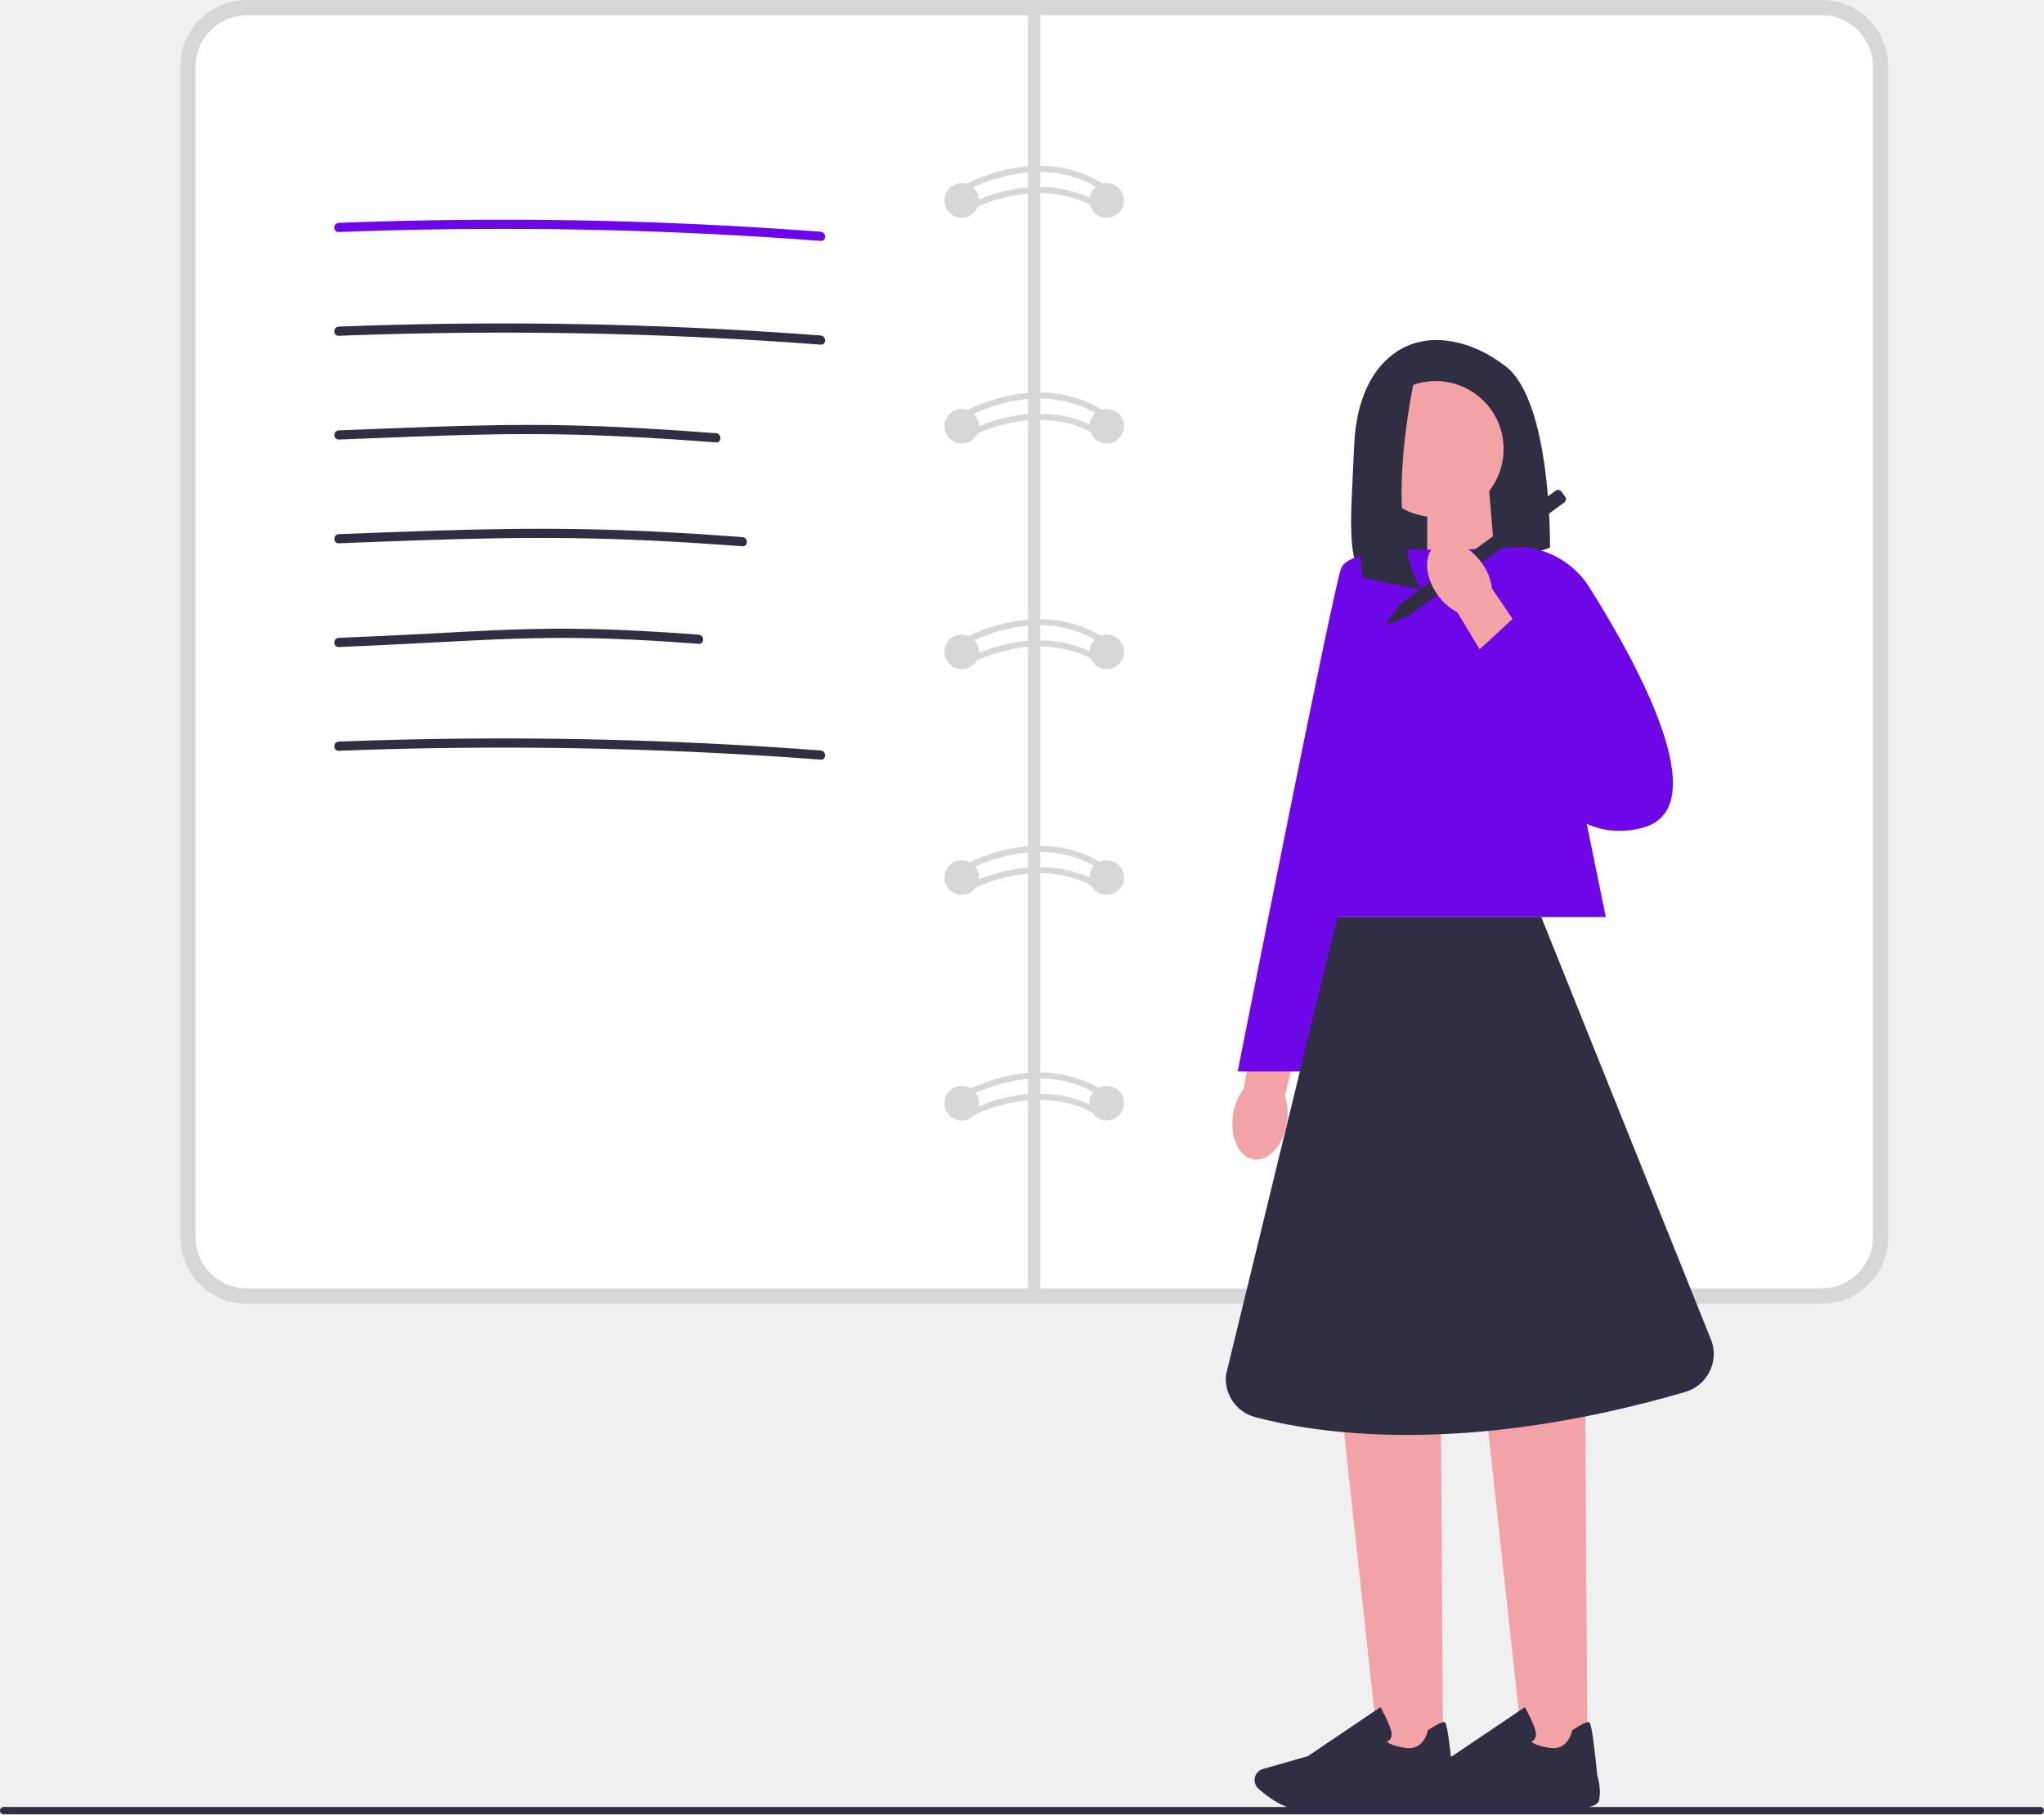
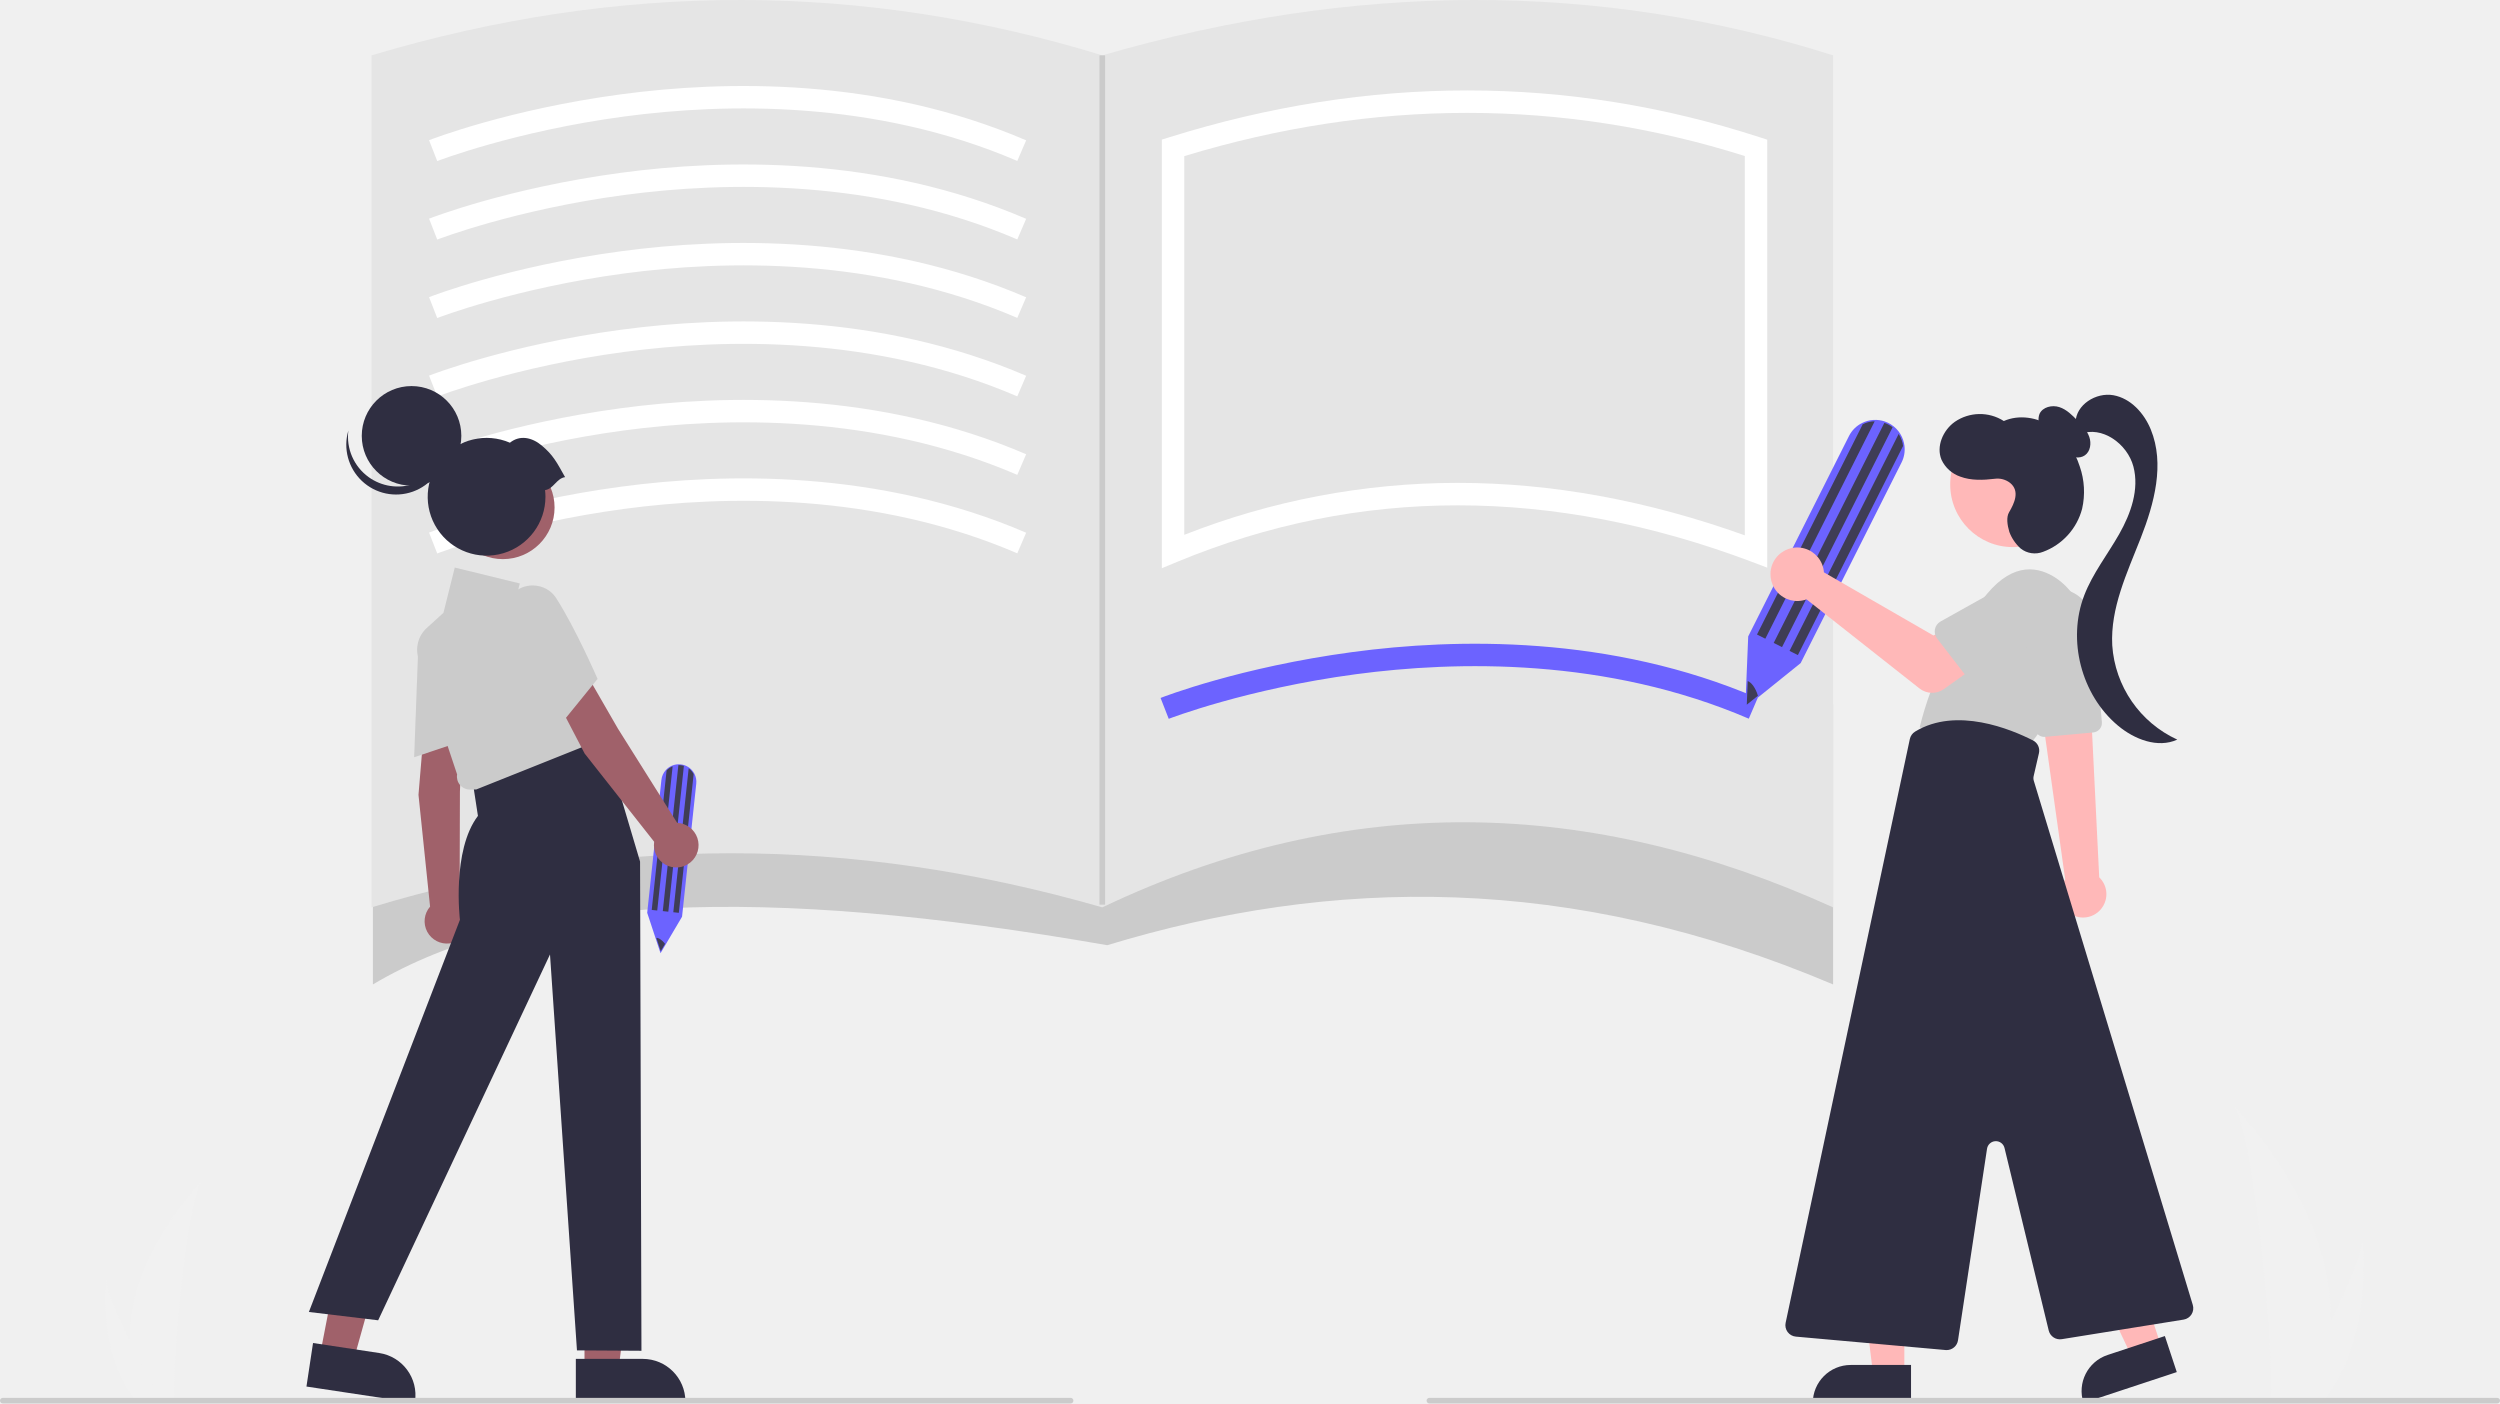
- <svg xmlns="http://www.w3.org/2000/svg" width="668.6" height="593.48" viewBox="0 0 668.6 593.48">
-   <rect x="58.96" width="558.67" height="426.47" rx="21.76" ry="21.76" fill="#d7d7d8" stroke-width="0" />
-   <path d="M80.72,5c-9.24,0-16.76,7.52-16.76,16.76v382.94c0,9.24,7.52,16.76,16.76,16.76h515.15c9.24,0,16.76-7.52,16.76-16.76V21.76c0-9.24-7.52-16.76-16.76-16.76H80.72Z" fill="#fff" stroke-width="0" />
-   <rect x="336.29" y="2.55" width="3.99" height="421.84" fill="#d7d7d8" stroke-width="0" />
-   <circle cx="314.57" cy="65.58" r="5.65" fill="#d7d7d8" stroke-width="0" />
-   <circle cx="362.01" cy="65.58" r="5.65" fill="#d7d7d8" stroke-width="0" />
-   <circle cx="314.57" cy="139.41" r="5.65" fill="#d7d7d8" stroke-width="0" />
-   <circle cx="362.01" cy="139.41" r="5.65" fill="#d7d7d8" stroke-width="0" />
-   <circle cx="314.57" cy="213.23" r="5.65" fill="#d7d7d8" stroke-width="0" />
-   <circle cx="362.01" cy="213.23" r="5.65" fill="#d7d7d8" stroke-width="0" />
-   <circle cx="314.57" cy="287.06" r="5.65" fill="#d7d7d8" stroke-width="0" />
-   <circle cx="362.01" cy="287.06" r="5.65" fill="#d7d7d8" stroke-width="0" />
-   <circle cx="314.57" cy="360.88" r="5.65" fill="#d7d7d8" stroke-width="0" />
-   <circle cx="362.01" cy="360.88" r="5.65" fill="#d7d7d8" stroke-width="0" />
-   <path d="M315.09,62.97l-1.05-1.7c.26-.16,26.1-15.77,48.54.03l-1.15,1.64c-21.36-15.04-46.1-.12-46.34.03Z" fill="#d7d7d8" stroke-width="0" />
-   <path d="M315.09,69.9l-1.05-1.7c.26-.16,26.1-15.77,48.54.03l-1.15,1.64c-21.36-15.04-46.1-.12-46.34.03Z" fill="#d7d7d8" stroke-width="0" />
-   <path d="M315.09,137.12l-1.05-1.7c.26-.16,26.1-15.77,48.54.03l-1.15,1.64c-21.36-15.04-46.1-.12-46.34.03Z" fill="#d7d7d8" stroke-width="0" />
-   <path d="M315.09,144.06l-1.05-1.7c.26-.16,26.1-15.77,48.54.03l-1.15,1.64c-21.36-15.04-46.1-.12-46.34.03Z" fill="#d7d7d8" stroke-width="0" />
-   <path d="M315.09,211.27l-1.05-1.7c.26-.16,26.1-15.77,48.54.03l-1.15,1.64c-21.36-15.04-46.1-.12-46.34.03Z" fill="#d7d7d8" stroke-width="0" />
-   <path d="M315.09,218.21l-1.05-1.7c.26-.16,26.09-15.77,48.54.03l-1.15,1.64c-21.36-15.04-46.1-.12-46.34.03Z" fill="#d7d7d8" stroke-width="0" />
-   <path d="M315.09,285.42l-1.05-1.7c.26-.16,26.1-15.77,48.54.03l-1.15,1.64c-21.36-15.03-46.1-.12-46.34.03Z" fill="#d7d7d8" stroke-width="0" />
-   <path d="M315.09,292.36l-1.05-1.7c.26-.16,26.09-15.77,48.54.03l-1.15,1.64c-21.36-15.04-46.1-.12-46.34.03Z" fill="#d7d7d8" stroke-width="0" />
-   <path d="M315.09,359.57l-1.05-1.7c.26-.16,26.1-15.77,48.54.03l-1.15,1.63c-21.36-15.04-46.1-.12-46.34.03Z" fill="#d7d7d8" stroke-width="0" />
-   <path d="M315.09,366.51l-1.05-1.7c.26-.16,26.1-15.77,48.54.03l-1.15,1.63c-21.36-15.04-46.1-.12-46.34.03Z" fill="#d7d7d8" stroke-width="0" />
-   <path d="M464.85,111.77s-20.58,2.32-21.91,34.19c-1.11,26.56-3.37,41.36,7.44,46.9,3.86,1.98,8.4,2.15,12.53.8l44.1-14.5s.66-47.8-14.61-59.42c-15.27-11.62-27.55-7.97-27.55-7.97Z" fill="#2f2e43" stroke-width="0" />
-   <polygon points="489.16 185.03 466.84 192.37 466.84 160.24 487.09 160.24 489.16 185.03" fill="#f3a3a6" stroke-width="0" />
-   <path id="uuid-89c22d20-9486-4802-b91b-ddf2a7c7ca0a-46-661" d="M420.93,367.41c-1.21,7.36-6.12,12.64-10.96,11.79-4.85-.85-7.79-7.51-6.58-14.87.44-2.95,1.61-5.74,3.4-8.13l5.53-31.12,15.05,3.15-7.05,30.34c.93,2.87,1.14,5.9.61,8.84,0,0,0,0,0,0Z" fill="#f3a3a6" stroke-width="0" />
-   <polygon points="472.03 574.33 451.13 574.33 439.01 462.64 471.32 462.64 472.03 574.33" fill="#f3a3a6" stroke-width="0" />
-   <path d="M430.77,592.29c-2.2,0-4.16-.05-5.63-.19-5.55-.51-10.85-4.61-13.51-7-1.19-1.07-1.58-2.79-.96-4.27h0c.45-1.06,1.34-1.85,2.45-2.17l14.67-4.19,23.76-16.03.27.48c.1.18,2.43,4.38,3.21,7.22.3,1.08.22,1.98-.23,2.68-.31.48-.75.76-1.1.92.43.45,1.78,1.36,5.93,2.02,6.07.96,7.33-5.32,7.39-5.58l.04-.21.18-.12c2.88-1.86,4.66-2.7,5.27-2.52.38.11,1.02.31,2.74,17.41.17.54,1.38,4.47.56,8.24-.89,4.1-18.78,2.69-22.36,2.36-.1.01-13.49.96-22.67.96Z" fill="#2f2e43" stroke-width="0" />
-   <polygon points="519.26 574.33 498.35 574.33 486.23 462.64 518.54 462.64 519.26 574.33" fill="#f3a3a6" stroke-width="0" />
-   <path d="M478,592.29c-2.2,0-4.16-.05-5.63-.19-5.55-.51-10.85-4.61-13.51-7-1.19-1.07-1.58-2.79-.96-4.27h0c.45-1.06,1.34-1.85,2.45-2.17l14.67-4.19,23.76-16.03.27.48c.1.18,2.43,4.38,3.21,7.22.3,1.08.22,1.98-.23,2.68-.31.48-.75.76-1.1.92.43.45,1.78,1.36,5.93,2.02,6.07.96,7.33-5.32,7.39-5.58l.04-.21.18-.12c2.89-1.86,4.66-2.7,5.27-2.52.38.11,1.02.31,2.74,17.41.17.54,1.38,4.47.56,8.24-.89,4.1-18.78,2.69-22.36,2.36-.1.01-13.49.96-22.67.96Z" fill="#2f2e43" stroke-width="0" />
-   <polygon points="525.27 299.99 423.7 299.99 460.21 179.82 500.71 179.82 525.27 299.99" fill="#6d07e8" stroke-width="0" />
-   <path d="M466.6,179.84s-25.23-.66-27.88,5.98c-2.66,6.64-33.86,164.65-33.86,164.65h20.58l41.16-170.62Z" fill="#6d07e8" stroke-width="0" />
-   <circle cx="469.6" cy="146.89" r="22.24" fill="#f3a3a6" stroke-width="0" />
-   <path d="M463.52,120.07s-12.24,49.7,1.37,72.93l-19.17-4.07s-7.43-54.39,7.51-64.28l10.29-4.58Z" fill="#2f2e43" stroke-width="0" />
-   <path d="M504.16,299.99h-66.66l-36.47,149.69c-.67,6.32,3.34,12.22,9.48,13.87,20.01,5.36,68.03,12.95,140.7-8.2,6.99-2.03,10.96-9.41,8.77-16.36l-55.82-139Z" fill="#2f2e43" stroke-width="0" />
-   <path d="M668.6,592.29c0,.66-.53,1.19-1.19,1.19H1.19c-.66,0-1.19-.53-1.19-1.19s.53-1.19,1.19-1.19h666.22c.66,0,1.19.53,1.19,1.19Z" fill="#2f2e43" stroke-width="0" />
-   <path d="M477.21,179.82l20.73-.91c8.98.68,17.1,5.56,21.91,13.17,14.65,23.16,42.06,71.97,17.59,78.66-32.26,8.81-47.89-40.24-47.89-40.24l-12.34-50.68Z" fill="#6d07e8" stroke-width="0" />
-   <path d="M458.1,197.46l50.76-36.96c.6-.44,1.44-.3,1.88.3l1.23,1.69c.44.6.3,1.44-.3,1.88l-50.75,36.96h-.01s-6.73,2.9-6.73,2.9l-.51-.7,4.43-6.07Z" fill="#2f2e43" stroke-width="0" />
-   <path id="uuid-98bb229b-1f5d-4c6c-926b-55ef96e77de9-47-662" d="M470.1,194.37c-4.26-6.12-4.41-13.33-.35-16.1,4.07-2.77,10.82-.04,15.08,6.08,1.74,2.42,2.84,5.24,3.22,8.2l17.71,26.18-12.99,8.23-16.08-26.68c-2.67-1.41-4.93-3.44-6.59-5.91,0,0,0,0,0,0Z" fill="#f3a3a6" stroke-width="0" />
-   <polygon points="480.58 215.54 495.21 202.07 524.14 229.01 497.24 247.4 480.58 215.54" fill="#6d07e8" stroke-width="0" />
-   <path d="M110.83,75.9c20.55-.79,41.12-1.13,61.69-1.01s40.8.69,61.17,1.72c11.6.58,23.18,1.31,34.76,2.19,1.93.15,1.92-2.86,0-3-20.51-1.55-41.05-2.64-61.61-3.28s-40.8-.8-61.2-.53c-11.61.16-23.22.46-34.82.91-1.92.07-1.93,3.07,0,3h0Z" fill="#6d07e8" stroke-width="0" />
-   <path d="M110.83,109.84c20.55-.79,41.12-1.13,61.69-1.01s40.8.69,61.17,1.72c11.6.58,23.18,1.31,34.76,2.19,1.93.15,1.92-2.86,0-3-20.51-1.55-41.05-2.64-61.61-3.28s-40.8-.8-61.2-.53c-11.61.16-23.22.46-34.82.91-1.92.07-1.93,3.07,0,3h0Z" fill="#2f2e43" stroke-width="0" />
-   <path d="M110.83,143.78c16.68-.65,33.37-1.39,50.07-1.68,14.28-.25,28.56-.02,42.82.67,10.17.49,20.33,1.18,30.49,1.94,1.93.15,1.92-2.86,0-3-16.64-1.26-33.3-2.29-49.99-2.61-14.28-.27-28.57.04-42.84.52-10.18.35-20.36.76-30.55,1.16-1.92.07-1.93,3.07,0,3h0Z" fill="#2f2e43" stroke-width="0" />
-   <path d="M110.83,177.72c17.66-.68,35.33-1.4,53-1.66,15.82-.24,31.65-.03,47.46.69,10.53.48,21.05,1.15,31.57,1.95,1.93.15,1.92-2.86,0-3-17.62-1.33-35.26-2.32-52.92-2.62-15.83-.28-31.66,0-47.48.5-10.54.33-21.08.74-31.62,1.15-1.92.07-1.93,3.07,0,3h0Z" fill="#2f2e43" stroke-width="0" />
-   <path d="M110.83,211.65c16.06-.62,32.1-1.6,48.15-2.35,13.26-.62,26.52-.83,39.79-.39,9.94.33,19.87.95,29.78,1.7,1.93.15,1.92-2.86,0-3-16-1.21-32.02-2.06-48.07-1.94-13.29.1-26.55.87-39.81,1.58-9.94.53-19.89,1.01-29.84,1.4-1.92.07-1.93,3.08,0,3h0Z" fill="#2f2e43" stroke-width="0" />
-   <path d="M110.83,245.59c20.55-.79,41.12-1.13,61.69-1.01s40.8.69,61.17,1.72c11.6.58,23.18,1.31,34.76,2.19,1.93.15,1.92-2.86,0-3-20.51-1.55-41.05-2.64-61.61-3.28s-40.8-.8-61.2-.53c-11.61.16-23.22.46-34.82.91-1.92.07-1.93,3.07,0,3h0Z" fill="#2f2e43" stroke-width="0" />
+ <svg xmlns="http://www.w3.org/2000/svg" data-name="Layer 1" width="892" height="500.75" viewBox="0 0 892 500.75">
+   <path id="b2aec908-dac2-485e-9341-1f8763a52ddc-3970" data-name="Path 133" d="M985.58,671.222a96.071,96.071,0,0,1-4.488,26.557c-.061.2-.128.396-.193.596H964.149c.018-.179.036-.379.053-.596,1.117-12.838-5.263-90.042-12.961-103.404C951.916,595.459,986.878,630.43,985.58,671.222Z" transform="translate(-154 -199.625)" fill="#f1f1f1" />
+   <path id="bc80851e-3fc6-46a5-adb1-be50bb758626-3971" data-name="Path 134" d="M984.323,697.779c-.14.2-.286.399-.435.596h-12.565c.095-.17.206-.369.334-.596,2.076-3.746,8.219-14.946,13.922-26.557,6.126-12.478,11.751-25.428,11.277-30.116C997.002,642.163,1001.243,674.391,984.323,697.779Z" transform="translate(-154 -199.625)" fill="#f1f1f1" />
+   <path id="ac74e0d2-c10f-4860-b119-67c8c5820ae0-3972" data-name="Path 133" d="M200.35,678.209a71.351,71.351,0,0,0,3.333,19.724c.045.148.095.294.144.442h12.439c-.013-.133-.027-.281-.04-.442-.829-9.535,3.909-66.874,9.626-76.797C225.352,621.94,199.386,647.913,200.35,678.209Z" transform="translate(-154 -199.625)" fill="#f1f1f1" />
+   <path id="b887613c-750d-48e2-8424-1e5e637b4506-3973" data-name="Path 134" d="M201.284,697.933c.104.148.212.296.323.442h9.332c-.071-.126-.153-.274-.248-.442-1.542-2.782-6.104-11.1-10.34-19.724-4.55-9.267-8.727-18.885-8.376-22.367C191.867,656.627,188.717,680.562,201.284,697.933Z" transform="translate(-154 -199.625)" fill="#f1f1f1" />
+   <path d="M808.047,550.875c-93.947-39.814-178.942-38.301-259-14-123.353-21.543-207.819-18.21-262,14v-100h521Z" transform="translate(-154 -199.625)" fill="#cbcbcb" />
+   <path d="M808.047,523.375c-86.552-39.217-173-41.749-260.75,0-89.878-25.878-176.764-25.607-260.75,0v-304c89.294-26.651,176.154-26.011,260.75,0,89.361-25.921,176.356-26.743,260.75,0Z" transform="translate(-154 -199.625)" fill="#e5e5e5" />
+   <path d="M310.002,257.101,307.091,249.649c1.141-.446,28.408-10.987,68.424-16.364,36.996-4.972,92.116-6.159,144.613,16.415l-3.16,7.35c-50.742-21.818-104.231-20.669-140.17-15.865C337.681,246.416,310.275,256.995,310.002,257.101Z" transform="translate(-154 -199.625)" fill="#fff" />
+   <path d="M310.002,285.101,307.091,277.649c1.141-.446,28.408-10.987,68.424-16.364,36.996-4.972,92.116-6.159,144.613,16.415l-3.16,7.35c-50.742-21.818-104.231-20.67-140.17-15.865C337.681,274.416,310.275,284.995,310.002,285.101Z" transform="translate(-154 -199.625)" fill="#fff" />
+   <path d="M310.002,313.101,307.091,305.649c1.141-.446,28.408-10.987,68.424-16.364,36.996-4.972,92.116-6.159,144.613,16.415l-3.16,7.35c-50.742-21.818-104.231-20.67-140.17-15.865C337.681,302.416,310.275,312.995,310.002,313.101Z" transform="translate(-154 -199.625)" fill="#fff" />
+   <path d="M310.002,341.101,307.091,333.649c1.141-.446,28.408-10.987,68.424-16.364,36.996-4.971,92.116-6.16,144.613,16.415l-3.16,7.35c-50.742-21.818-104.231-20.67-140.17-15.865C337.681,330.416,310.275,340.995,310.002,341.101Z" transform="translate(-154 -199.625)" fill="#fff" />
+   <path d="M310.002,369.101,307.091,361.649c1.141-.446,28.408-10.987,68.424-16.364,36.996-4.972,92.116-6.159,144.613,16.415l-3.16,7.35c-50.742-21.819-104.231-20.67-140.17-15.865C337.681,358.416,310.275,368.995,310.002,369.101Z" transform="translate(-154 -199.625)" fill="#fff" />
+   <path d="M310.002,397.101,307.091,389.649c1.141-.446,28.408-10.987,68.424-16.364,36.996-4.971,92.116-6.159,144.613,16.415l-3.16,7.35c-50.742-21.819-104.231-20.669-140.17-15.865C337.681,386.416,310.275,396.995,310.002,397.101Z" transform="translate(-154 -199.625)" fill="#fff" />
+   <path d="M571.002,456.101,568.091,448.649c1.141-.446,28.408-10.987,68.424-16.364,36.996-4.971,92.116-6.159,144.613,16.415l-3.16,7.35c-50.742-21.819-104.231-20.669-140.17-15.865C598.681,445.416,571.275,455.995,571.002,456.101Z" transform="translate(-154 -199.625)" fill="#6c63ff" />
+   <path d="M568.547,402.364V249.434l2.807-.877c71.143-22.223,141.942-22.219,210.428.013l2.765.897V402.16l-5.412-2.043c-71.27-26.898-140.26-26.915-205.055-.047Zm105.563-30.45q50.228,0,102.437,18.725V255.295c-65.114-20.535-132.377-20.523-200,.033V390.453A266.356,266.356,0,0,1,674.11,371.914Z" transform="translate(-154 -199.625)" fill="#fff" />
+   <path d="M776.713,452.139l1.048-25.451,35.946-71.469a10.368,10.368,0,0,1,4.704-4.677,10.49,10.49,0,0,1,8.104-.529,10.486,10.486,0,0,1,6.54,6.628,10.847,10.847,0,0,1,.455,2.035A10.387,10.387,0,0,1,832.468,364.654L796.473,436.22Z" transform="translate(-154 -199.625)" fill="#6c63ff" />
+   <path d="M822.888,349.94l-39.02,77.58-2.975-1.496,37.739-75.034A9.945,9.945,0,0,1,822.888,349.94Z" transform="translate(-154 -199.625)" fill="#3f3d56" />
+   <path d="M833.014,358.739l-37.532,74.623-2.975-1.496,38.939-77.419a9.998,9.998,0,0,1,1.135,2.35A10.328,10.328,0,0,1,833.014,358.739Z" transform="translate(-154 -199.625)" fill="#3f3d56" />
+   <path d="M829.278,352.08l-39.451,78.438-2.975-1.496,39.5-78.536a9.688,9.688,0,0,1,1.229.517A10.198,10.198,0,0,1,829.278,352.08Z" transform="translate(-154 -199.625)" fill="#3f3d56" />
+   <path d="M781.226,447.862l-3.97,3.197.333-8.429C778.952,443.103,780.428,445.155,781.226,447.862Z" transform="translate(-154 -199.625)" fill="#3f3d56" />
+   <path d="M389.674,539.729,384.922,525.313l5.063-47.401a6.178,6.178,0,0,1,1.643-3.595,6.251,6.251,0,0,1,4.409-1.995,6.248,6.248,0,0,1,5.037,2.325,6.463,6.463,0,0,1,.681,1.04,6.189,6.189,0,0,1,.672,3.553l-5.07,47.465Z" transform="translate(-154 -199.625)" fill="#6c63ff" />
+   <path d="M393.999,473.043l-5.496,51.454-1.973-.211,5.315-49.765A5.926,5.926,0,0,1,393.999,473.043Z" transform="translate(-154 -199.625)" fill="#3f3d56" />
+   <path d="M401.492,475.827,396.206,525.32l-1.973-.211,5.484-51.347a5.957,5.957,0,0,1,1.126,1.073A6.153,6.153,0,0,1,401.492,475.827Z" transform="translate(-154 -199.625)" fill="#3f3d56" />
+   <path d="M398.012,472.897,392.455,524.919l-1.973-.211,5.564-52.088a5.773,5.773,0,0,1,.794.031A6.077,6.077,0,0,1,398.012,472.897Z" transform="translate(-154 -199.625)" fill="#3f3d56" />
+   <path d="M391.295,536.397l-1.544,2.616-1.582-4.771C389.028,534.22,390.282,535.055,391.295,536.397Z" transform="translate(-154 -199.625)" fill="#3f3d56" />
+   <g id="f2202155-5d0d-4949-a3af-453985752dd6" data-name="Group 23">
+     <path id="bb56e1bb-a377-463a-b777-e3f2ac15f40f-3974" data-name="Path 385" d="M904.44,522.824a8.305,8.305,0,1,1-14.42-8.245q.028-.049.056-.097a8.938,8.938,0,0,1,.782-1.11l-6.986-49.796-.209-1.492-1.419-10.161-.209-1.465.773.036,13.536.619,3.63.164.455,9.27,2.574,52.115a8.294,8.294,0,0,1,1.437,10.161Z" transform="translate(-154 -199.625)" fill="#ffb8b8" />
+     <path id="a248d591-cba6-4901-9d10-c9b24d625163-3975" data-name="Path 386" d="M883.703,462.536l17.188-1.576a3.393,3.393,0,0,0,3.06-3.672l-3.184-35.743a13.032,13.032,0,0,0-25.961,2.318q.033.369.087.736l5.154,35.059a3.388,3.388,0,0,0,3.346,2.894A2.402,2.402,0,0,0,883.703,462.536Z" transform="translate(-154 -199.625)" fill="#cbcbcb" />
+     <path id="f743e301-5bba-4392-b658-4efdfb4065cc-3976" data-name="Path 387" d="M896.731,433.66a23.939,23.939,0,0,0-8.805-27.552c-6.481-4.435-15.351-6.027-24.902,5.344a118.912,118.912,0,0,0-24.106,47.758l39.116,6.368S891.336,449.318,896.731,433.66Z" transform="translate(-154 -199.625)" fill="#cbcbcb" />
+     <path id="eac80286-6d9c-481f-b372-04b3b845d333-3977" data-name="Path 388" d="M833.466,689.831H822.313l-5.305-43.017h16.46Z" transform="translate(-154 -199.625)" fill="#ffb8b8" />
+     <path id="e474a022-de70-4f17-bf9b-ca694d09b1b4-3978" data-name="Path 389" d="M800.808,700.185H835.858V686.643H814.35a13.542,13.542,0,0,0-13.542,13.542Z" transform="translate(-154 -199.625)" fill="#2f2e41" />
+     <path id="a9ae19c7-51aa-4dd0-9022-ef91b49440e0-3979" data-name="Path 390" d="M925.156,680.103l-10.589,3.5-18.539-39.178,15.628-5.166Z" transform="translate(-154 -199.625)" fill="#ffb8b8" />
+     <path id="bdf88be3-aecd-443e-97f8-a32ede953949-3980" data-name="Path 391" d="M897.395,700.185l33.28-11-4.25-12.858-20.422,6.75a13.542,13.542,0,0,0-8.608,17.108Z" transform="translate(-154 -199.625)" fill="#2f2e41" />
+     <circle id="e601451a-496c-4b1c-9fe2-c3a71e9d5111" data-name="Ellipse 65" cx="718.176" cy="172.861" r="22.343" fill="#ffb8b8" />
+     <path id="fd5880a1-dddd-4cd5-886d-5f97a9f21c4e-3981" data-name="Path 392" d="M852.614,677.857l10.357-68.358a3.184,3.184,0,0,1,6.242-.273l15.772,65.144A4.124,4.124,0,0,0,889.613,677.449l43.505-6.992a4.094,4.094,0,0,0,3.268-5.231L879.658,478.197a3.184,3.184,0,0,1-.055-1.637l1.888-8.187a4.079,4.079,0,0,0-2.117-4.561c-7.725-3.942-27.29-12.136-42.055-3.16a4.14,4.14,0,0,0-1.891,2.663L791.112,671.602A4.094,4.094,0,0,0,794.751,676.532l53.45,4.787q.182.016.364.016a4.101,4.101,0,0,0,4.046-3.48Z" transform="translate(-154 -199.625)" fill="#2f2e41" />
+     <path id="acdc6559-e36c-4b0b-aac1-c1a10856fa7d-3982" data-name="Path 393" d="M886.991,356.701a16.902,16.902,0,0,1-4.416-3.839,5.731,5.731,0,0,1-.882-5.549c1.129-2.491,4.483-3.275,7.083-2.43s4.608,2.885,6.507,4.851c1.673,1.728,3.394,3.54,4.185,5.814s.386,5.156-1.588,6.536c-1.938,1.354-4.723.8-6.586-.654a16.8,16.8,0,0,1-4.116-5.704Z" transform="translate(-154 -199.625)" fill="#2f2e41" />
+     <path id="a8902353-3630-4aaa-9386-a524a4077d2f-3983" data-name="Path 394" d="M894.559,350.335c.124-6.295,7.299-10.81,13.497-9.694s10.961,6.4,13.345,12.227c5.038,12.312,1.256,26.362-3.598,38.752s-10.862,24.961-10.153,38.246a39.958,39.958,0,0,0,23.21,33.658c-6.994,3.17-15.354-.105-21.231-5.047-13.052-10.975-18.09-30.516-11.972-46.434,3.017-7.851,8.335-14.568,12.487-21.883s7.198-15.936,5.054-24.069-11.266-14.718-19.065-11.571Z" transform="translate(-154 -199.625)" fill="#2f2e41" />
+     <path id="b05157c8-b93b-43b3-a4ba-0cfdfe0a562e-3984" data-name="Path 395" d="M870.836,382.401c1.948-3.291,3.912-7.612.353-10.489a7.336,7.336,0,0,0-5.504-1.455c-4.013.484-8.384.683-12.27-.775a11.502,11.502,0,0,1-6.672-5.996c-2.001-4.752.506-10.527,4.698-13.531a15.828,15.828,0,0,1,17.519-.31c5.431-2.399,12.02-1.332,16.954,1.97s8.31,8.59,10.144,14.236a27.478,27.478,0,0,1,.84,15.114A22.462,22.462,0,0,1,882.965,396.52a8.089,8.089,0,0,1-7.989-1.183,15.027,15.027,0,0,1-4.043-5.926C870.192,386.922,869.797,384.159,870.836,382.401Z" transform="translate(-154 -199.625)" fill="#2f2e41" />
+     <path id="fb245157-e4e6-4551-ad6a-dca5f4b0f94b-3985" data-name="Path 397" d="M804.556,402.337a9.573,9.573,0,0,1,.217,1.492l39.077,22.544,9.498-5.468,10.126,13.256-15.874,11.315a7.277,7.277,0,0,1-8.733-.213l-40.299-31.79a9.552,9.552,0,1,1,5.982-11.135Z" transform="translate(-154 -199.625)" fill="#ffb8b8" />
+     <path id="b7c0657c-f78e-4619-b8ae-65b0c7791644-3986" data-name="Path 398" d="M845.157,427.441l12.63,16.369a4.094,4.094,0,0,0,6.186.339L878.27,429.302a11.371,11.371,0,1,0-13.578-18.244q-.185.138-.365.283L846.396,421.368a4.094,4.094,0,0,0-1.242,6.073Z" transform="translate(-154 -199.625)" fill="#cbcbcb" />
+   </g>
+   <polygon points="208.552 488.809 220.675 488.808 226.443 442.047 208.55 442.048 208.552 488.809" fill="#a0616a" />
+   <path d="M359.459,684.476l23.875-.001h.001a15.216,15.216,0,0,1,15.215,15.215v.494l-39.091.001Z" transform="translate(-154 -199.625)" fill="#2f2e41" />
+   <polygon points="114.156 483.561 126.143 485.373 138.836 439.999 123.121 437.325 114.156 483.561" fill="#a0616a" />
+   <path d="M265.69,678.81l23.607,3.568.001 0a15.216,15.216,0,0,1,12.77,17.318l-.074.489-38.652-5.842Z" transform="translate(-154 -199.625)" fill="#2f2e41" />
+   <path d="M305.535,456.695l13.461,3.527-.895,21.824-.111,39.734a7.963,7.963,0,1,1-10.539,1.324l-4.136-39.88Z" transform="translate(-154 -199.625)" fill="#a0616a" />
+   <path d="M303.192,431.698a10.988,10.988,0,0,1,6.793-9.772,10.273,10.273,0,0,1,11.12,1.788,9.795,9.795,0,0,1,3.265,7.575c.035,12.785-2.851,31.42-2.88,31.606l-.046.296-19.675,6.626Z" transform="translate(-154 -199.625)" fill="#cbcbcb" />
+   <path d="M338.372,467.989l30.094-7.79,13.911,46.85.494,174.535-23.013-.144-9.62-141.264L288.929,670.707l-24.722-2.967,53.893-139.924s-2.967-24.722,6.428-37.082l-1.978-12.855Z" transform="translate(-154 -199.625)" fill="#2f2e41" />
+   <path d="M318.08,479.646a4.611,4.611,0,0,1-.984-3.709l-13.727-41.181a10.477,10.477,0,0,1,2.89-11.058l5.959-5.417,4.038-16.153,23.21,5.673-1.912,7.649,10.504-1.909,22.125,49.277-46.247,18.485-2.278.036A4.61,4.61,0,0,1,318.08,479.646Z" transform="translate(-154 -199.625)" fill="#cbcbcb" />
+   <path d="M350.295,444.876l13.262-4.215,10.909,18.923,21.145,33.641a7.963,7.963,0,1,1-8.199,6.752L362.599,468.484Z" transform="translate(-154 -199.625)" fill="#a0616a" />
+   <path d="M334.953,425.001a10.987,10.987,0,0,1,.518-11.889,10.279,10.279,0,0,1,10.354-4.433,9.795,9.795,0,0,1,6.808,4.657c6.864,10.786,14.385,28.078,14.46,28.251l.119.275-13.087,16.116Z" transform="translate(-154 -199.625)" fill="#cbcbcb" />
+   <circle cx="179.429" cy="181.056" r="18.441" fill="#a0616a" />
+   <circle cx="146.839" cy="155.514" r="17.764" fill="#2f2e41" />
+   <path d="M285.517,369.848a17.765,17.765,0,0,0,27.432-9.327,17.765,17.765,0,1,1-34.652-7.285A17.758,17.758,0,0,0,285.517,369.848Z" transform="translate(-154 -199.625)" fill="#2f2e41" />
+   <path d="M355.62,369.868c-3.101-5.552-4.288-7.871-8.286-11.247-3.536-2.986-7.885-3.863-11.393-1.034A21.008,21.008,0,1,0,348.617,376.871a21.183,21.183,0,0,0-.143-2.375C351.523,374.067,352.571,370.296,355.62,369.868Z" transform="translate(-154 -199.625)" fill="#2f2e41" />
+   <path d="M536,700.375H155a1,1,0,0,1,0-2H536a1,1,0,0,1,0,2Z" transform="translate(-154 -199.625)" fill="#cbcbcb" />
+   <path d="M1045,700.375H664a1,1,0,0,1,0-2h381a1,1,0,0,1,0,2Z" transform="translate(-154 -199.625)" fill="#cbcbcb" />
+   <rect x="392.297" y="19.75" width="2" height="303.038" fill="#cbcbcb" />
</svg>
